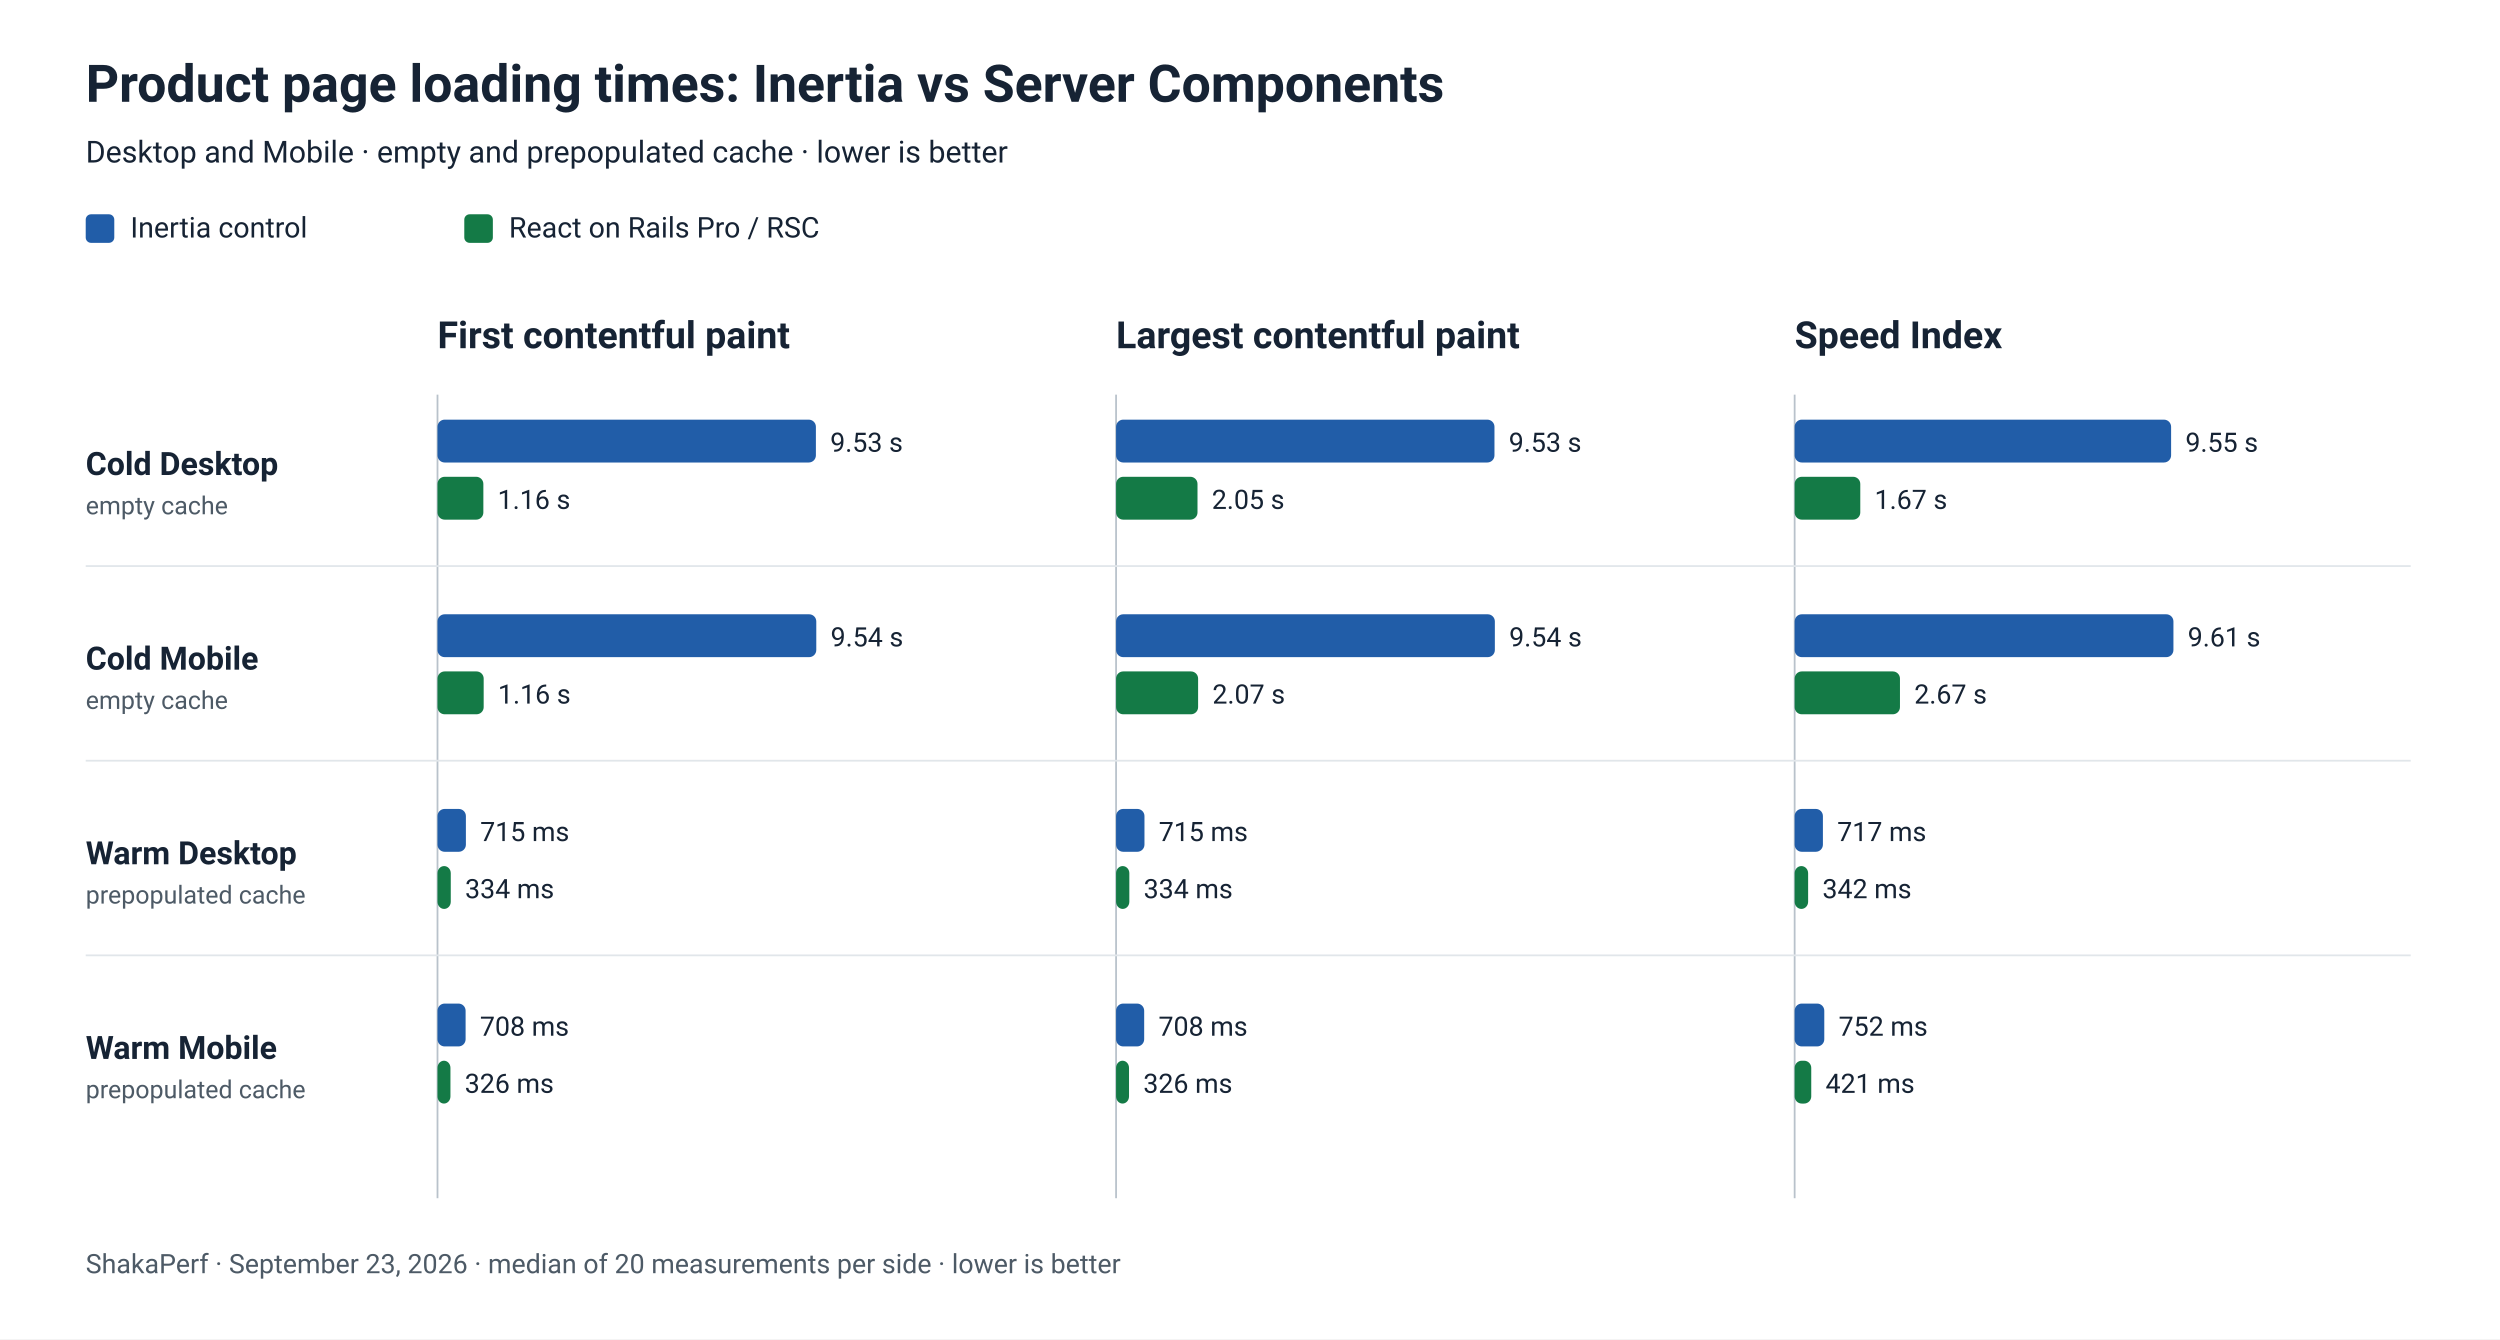
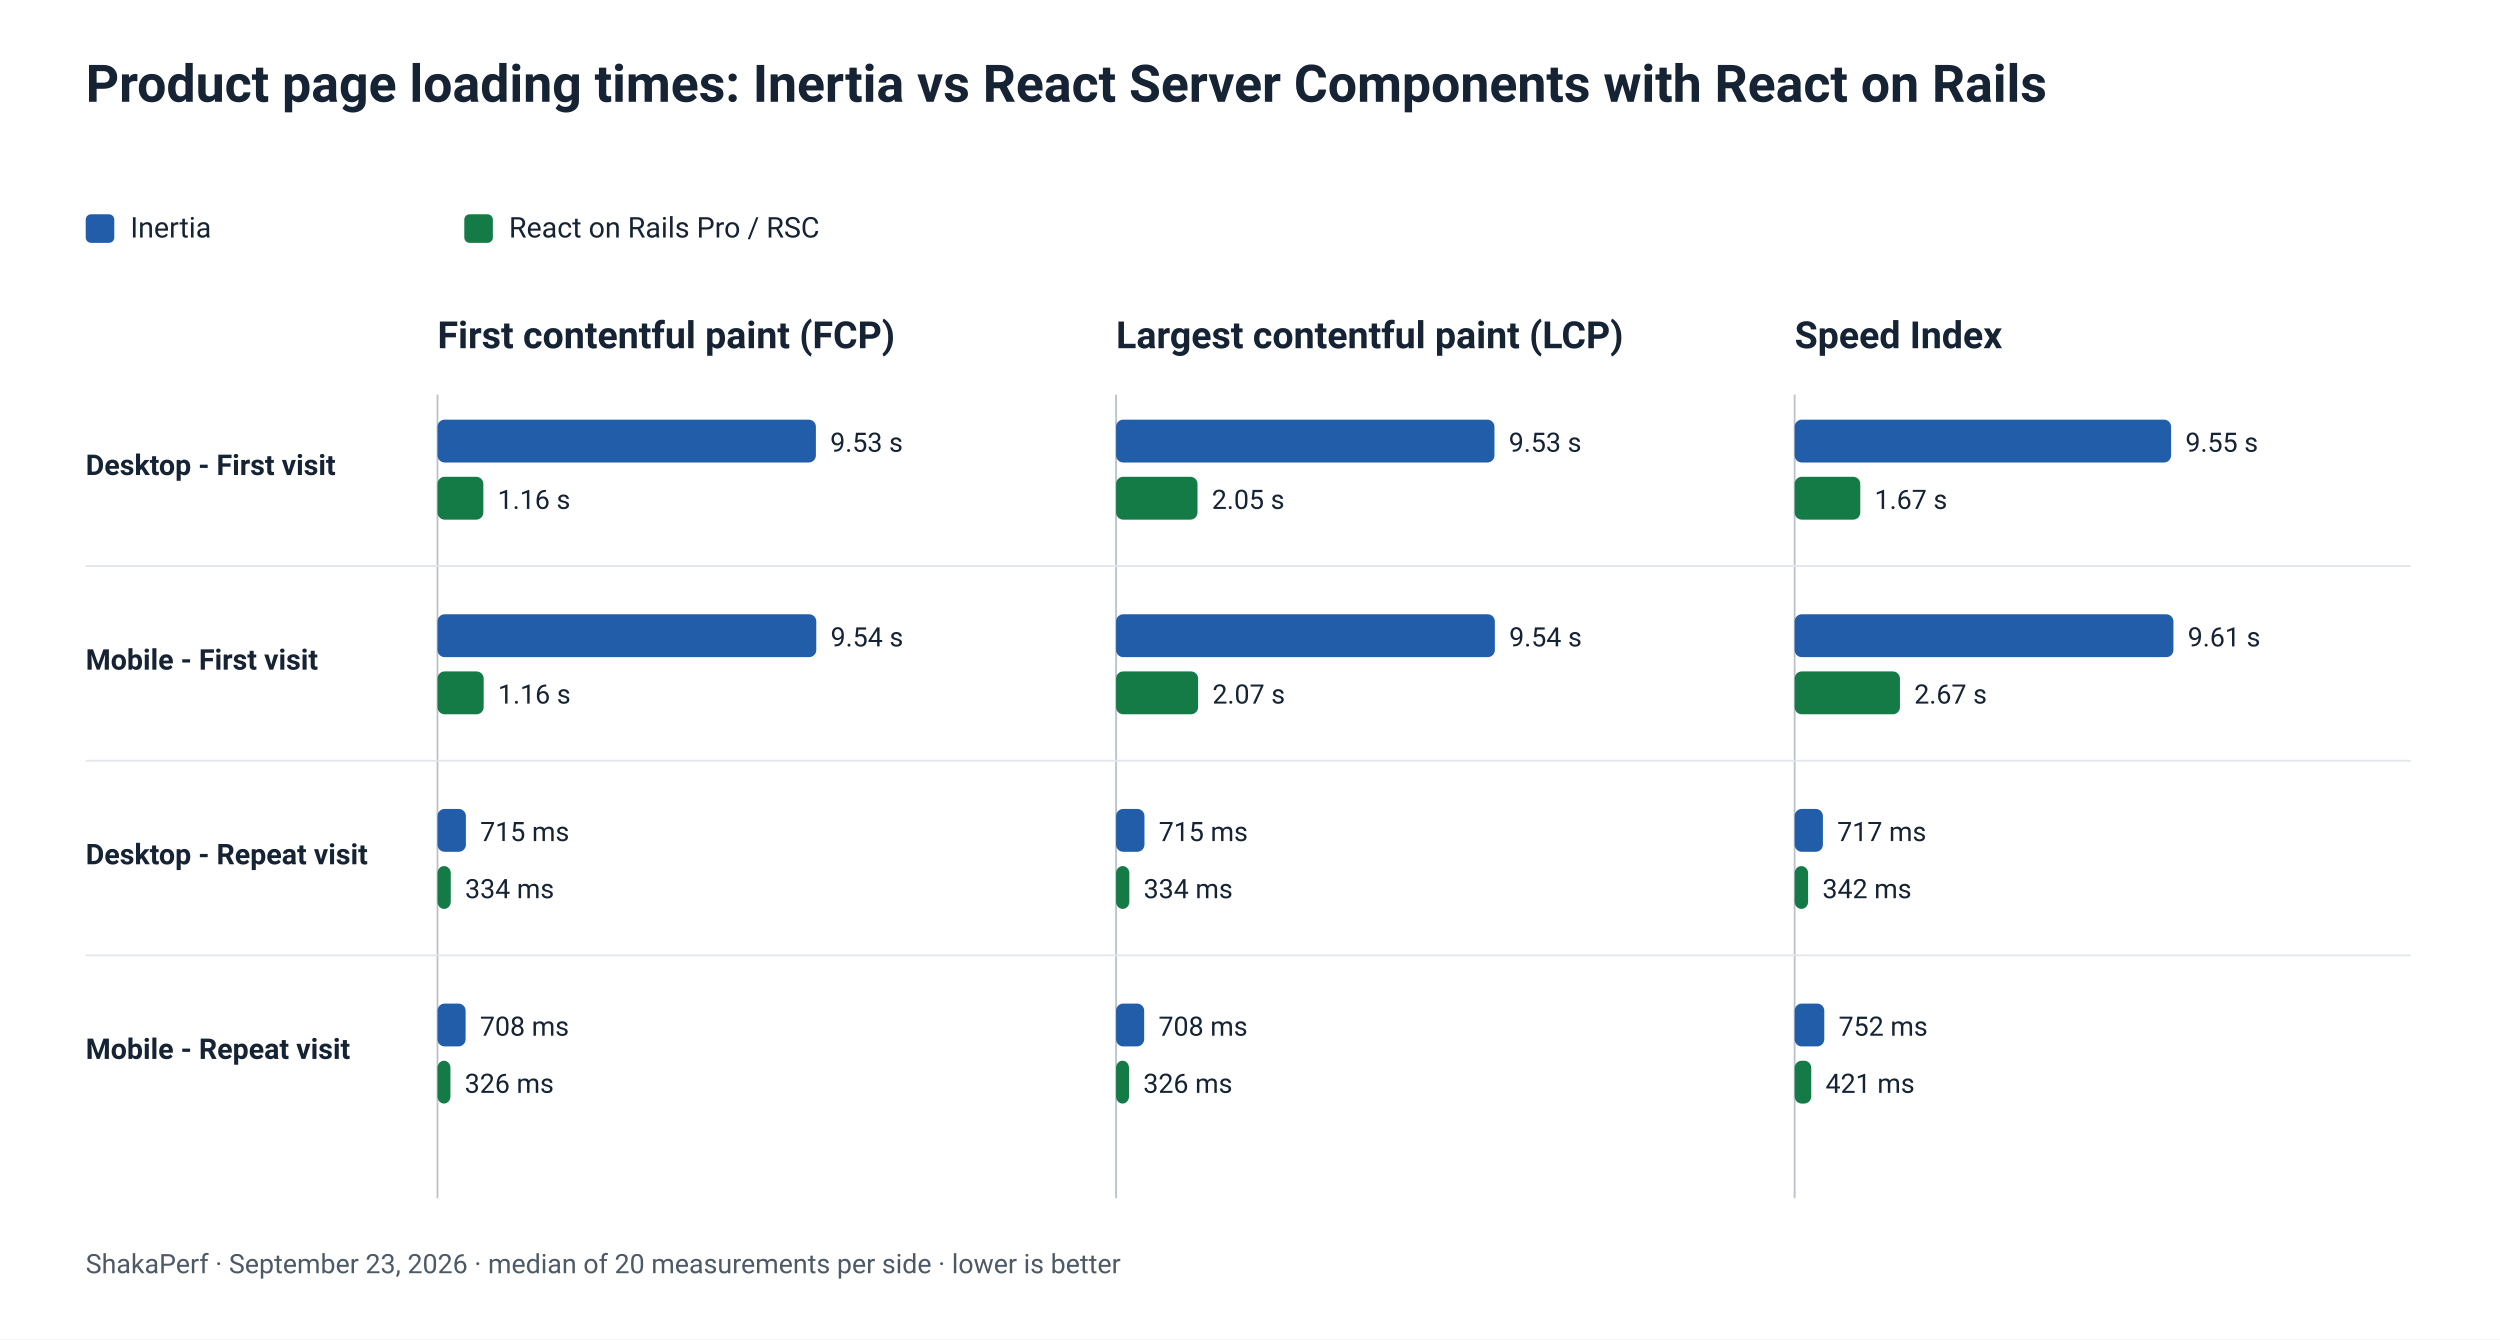
<svg xmlns="http://www.w3.org/2000/svg" viewBox="0 0 1400 750" role="img" aria-labelledby="title description" font-family="ui-sans-serif,-apple-system,'Segoe UI',Roboto,Helvetica,Arial,sans-serif">
  <rect width="1400" height="750" fill="#ffffff" />
-   <text x="48" y="57" font-size="29" fill="#162334" font-weight="700">Product page loading times: Inertia vs Server Components</text>
-   <text x="48" y="91" font-size="17" fill="#162334">Desktop and Mobile · empty and prepopulated cache · lower is better</text>
+   <text x="48" y="57" font-size="29" fill="#162334" font-weight="700">Product page loading times: Inertia vs React Server Components with React on Rails</text>
  <rect x="48" y="120" width="16" height="16" rx="3" fill="#215da8" />
-   <text x="73" y="133" font-size="16" fill="#162334">Inertia control</text>
+   <text x="73" y="133" font-size="16" fill="#162334">Inertia</text>
  <rect x="260" y="120" width="16" height="16" rx="3" fill="#147a46" />
  <text x="285" y="133" font-size="16" fill="#162334">React on Rails Pro / RSC</text>
-   <text x="245" y="195" font-size="21" fill="#162334" font-weight="700">First contentful paint</text>
+   <text x="245" y="195" font-size="21" fill="#162334" font-weight="700">First contentful paint (FCP)</text>
  <line x1="245" y1="221" x2="245" y2="671" stroke="#b9c2cb" />
  <g data-case="product-page-profile-layout-cold-landing-desktop-6fad3788" data-metric="FCP" data-side="control" data-median="9530">
    <rect x="245" y="235" width="211.90" height="24" rx="4" fill="#215da8" />
    <text x="464.899" y="253" font-size="15" fill="#162334">9.53 s</text>
  </g>
  <g data-case="product-page-profile-layout-cold-landing-desktop-6fad3788" data-metric="FCP" data-side="experiment" data-median="1155">
    <rect x="245" y="267" width="25.68" height="24" rx="4" fill="#147a46" />
    <text x="278.681" y="285" font-size="15" fill="#162334">1.16 s</text>
  </g>
  <g data-case="product-page-profile-layout-cold-landing-phone-031456e8" data-metric="FCP" data-side="control" data-median="9540">
    <rect x="245" y="344" width="212.12" height="24" rx="4" fill="#215da8" />
    <text x="465.121" y="362" font-size="15" fill="#162334">9.54 s</text>
  </g>
  <g data-case="product-page-profile-layout-cold-landing-phone-031456e8" data-metric="FCP" data-side="experiment" data-median="1163">
    <rect x="245" y="376" width="25.86" height="24" rx="4" fill="#147a46" />
    <text x="278.859" y="394" font-size="15" fill="#162334">1.16 s</text>
  </g>
  <g data-case="product-page-profile-layout-warm-landing-desktop-266c1124" data-metric="FCP" data-side="control" data-median="715">
    <rect x="245" y="453" width="15.90" height="24" rx="4" fill="#215da8" />
    <text x="268.898" y="471" font-size="15" fill="#162334">715 ms</text>
  </g>
  <g data-case="product-page-profile-layout-warm-landing-desktop-266c1124" data-metric="FCP" data-side="experiment" data-median="334">
    <rect x="245" y="485" width="7.43" height="24" rx="4" fill="#147a46" />
    <text x="260.426" y="503" font-size="15" fill="#162334">334 ms</text>
  </g>
  <g data-case="product-page-profile-layout-warm-landing-phone-87ad03a9" data-metric="FCP" data-side="control" data-median="708">
    <rect x="245" y="562" width="15.74" height="24" rx="4" fill="#215da8" />
    <text x="268.742" y="580" font-size="15" fill="#162334">708 ms</text>
  </g>
  <g data-case="product-page-profile-layout-warm-landing-phone-87ad03a9" data-metric="FCP" data-side="experiment" data-median="326">
    <rect x="245" y="594" width="7.25" height="24" rx="4" fill="#147a46" />
    <text x="260.249" y="612" font-size="15" fill="#162334">326 ms</text>
  </g>
-   <text x="625" y="195" font-size="21" fill="#162334" font-weight="700">Largest contentful paint</text>
+   <text x="625" y="195" font-size="21" fill="#162334" font-weight="700">Largest contentful paint (LCP)</text>
  <line x1="625" y1="221" x2="625" y2="671" stroke="#b9c2cb" />
  <g data-case="product-page-profile-layout-cold-landing-desktop-6fad3788" data-metric="LCP" data-side="control" data-median="9530">
    <rect x="625" y="235" width="211.90" height="24" rx="4" fill="#215da8" />
    <text x="844.899" y="253" font-size="15" fill="#162334">9.53 s</text>
  </g>
  <g data-case="product-page-profile-layout-cold-landing-desktop-6fad3788" data-metric="LCP" data-side="experiment" data-median="2051">
    <rect x="625" y="267" width="45.60" height="24" rx="4" fill="#147a46" />
    <text x="678.604" y="285" font-size="15" fill="#162334">2.05 s</text>
  </g>
  <g data-case="product-page-profile-layout-cold-landing-phone-031456e8" data-metric="LCP" data-side="control" data-median="9540">
    <rect x="625" y="344" width="212.12" height="24" rx="4" fill="#215da8" />
    <text x="845.121" y="362" font-size="15" fill="#162334">9.54 s</text>
  </g>
  <g data-case="product-page-profile-layout-cold-landing-phone-031456e8" data-metric="LCP" data-side="experiment" data-median="2066">
    <rect x="625" y="376" width="45.94" height="24" rx="4" fill="#147a46" />
    <text x="678.937" y="394" font-size="15" fill="#162334">2.07 s</text>
  </g>
  <g data-case="product-page-profile-layout-warm-landing-desktop-266c1124" data-metric="LCP" data-side="control" data-median="715">
    <rect x="625" y="453" width="15.90" height="24" rx="4" fill="#215da8" />
    <text x="648.898" y="471" font-size="15" fill="#162334">715 ms</text>
  </g>
  <g data-case="product-page-profile-layout-warm-landing-desktop-266c1124" data-metric="LCP" data-side="experiment" data-median="334">
    <rect x="625" y="485" width="7.43" height="24" rx="4" fill="#147a46" />
    <text x="640.426" y="503" font-size="15" fill="#162334">334 ms</text>
  </g>
  <g data-case="product-page-profile-layout-warm-landing-phone-87ad03a9" data-metric="LCP" data-side="control" data-median="708">
    <rect x="625" y="562" width="15.74" height="24" rx="4" fill="#215da8" />
    <text x="648.742" y="580" font-size="15" fill="#162334">708 ms</text>
  </g>
  <g data-case="product-page-profile-layout-warm-landing-phone-87ad03a9" data-metric="LCP" data-side="experiment" data-median="326">
    <rect x="625" y="594" width="7.25" height="24" rx="4" fill="#147a46" />
    <text x="640.249" y="612" font-size="15" fill="#162334">326 ms</text>
  </g>
  <text x="1005" y="195" font-size="21" fill="#162334" font-weight="700">Speed Index</text>
  <line x1="1005" y1="221" x2="1005" y2="671" stroke="#b9c2cb" />
  <g data-case="product-page-profile-layout-cold-landing-desktop-6fad3788" data-metric="speed-index" data-side="control" data-median="9548">
    <rect x="1005" y="235" width="210.82" height="24" rx="4" fill="#215da8" />
    <text x="1223.819" y="253" font-size="15" fill="#162334">9.55 s</text>
  </g>
  <g data-case="product-page-profile-layout-cold-landing-desktop-6fad3788" data-metric="speed-index" data-side="experiment" data-median="1665">
    <rect x="1005" y="267" width="36.76" height="24" rx="4" fill="#147a46" />
    <text x="1049.763" y="285" font-size="15" fill="#162334">1.67 s</text>
  </g>
  <g data-case="product-page-profile-layout-cold-landing-phone-031456e8" data-metric="speed-index" data-side="control" data-median="9607">
    <rect x="1005" y="344" width="212.12" height="24" rx="4" fill="#215da8" />
    <text x="1225.121" y="362" font-size="15" fill="#162334">9.61 s</text>
  </g>
  <g data-case="product-page-profile-layout-cold-landing-phone-031456e8" data-metric="speed-index" data-side="experiment" data-median="2671">
    <rect x="1005" y="376" width="58.98" height="24" rx="4" fill="#147a46" />
    <text x="1071.975" y="394" font-size="15" fill="#162334">2.67 s</text>
  </g>
  <g data-case="product-page-profile-layout-warm-landing-desktop-266c1124" data-metric="speed-index" data-side="control" data-median="717">
    <rect x="1005" y="453" width="15.83" height="24" rx="4" fill="#215da8" />
    <text x="1028.831" y="471" font-size="15" fill="#162334">717 ms</text>
  </g>
  <g data-case="product-page-profile-layout-warm-landing-desktop-266c1124" data-metric="speed-index" data-side="experiment" data-median="342">
    <rect x="1005" y="485" width="7.55" height="24" rx="4" fill="#147a46" />
    <text x="1020.551" y="503" font-size="15" fill="#162334">342 ms</text>
  </g>
  <g data-case="product-page-profile-layout-warm-landing-phone-87ad03a9" data-metric="speed-index" data-side="control" data-median="752">
    <rect x="1005" y="562" width="16.60" height="24" rx="4" fill="#215da8" />
    <text x="1029.604" y="580" font-size="15" fill="#162334">752 ms</text>
  </g>
  <g data-case="product-page-profile-layout-warm-landing-phone-87ad03a9" data-metric="speed-index" data-side="experiment" data-median="421">
    <rect x="1005" y="594" width="9.30" height="24" rx="4" fill="#147a46" />
    <text x="1022.296" y="612" font-size="15" fill="#162334">421 ms</text>
  </g>
-   <text x="48" y="266" font-size="18" fill="#162334" font-weight="600">Cold Desktop</text>
-   <text x="48" y="288" font-size="14" fill="#4d5a66">empty cache</text>
+   <text x="48" y="266" font-size="16" fill="#162334" font-weight="600">Desktop - First visit</text>
  <line x1="48" y1="317" x2="1350" y2="317" stroke="#e1e6ea" />
-   <text x="48" y="375" font-size="18" fill="#162334" font-weight="600">Cold Mobile</text>
-   <text x="48" y="397" font-size="14" fill="#4d5a66">empty cache</text>
+   <text x="48" y="375" font-size="16" fill="#162334" font-weight="600">Mobile - First visit</text>
  <line x1="48" y1="426" x2="1350" y2="426" stroke="#e1e6ea" />
-   <text x="48" y="484" font-size="18" fill="#162334" font-weight="600">Warm Desktop</text>
-   <text x="48" y="506" font-size="14" fill="#4d5a66">prepopulated cache</text>
+   <text x="48" y="484" font-size="16" fill="#162334" font-weight="600">Desktop - Repeat visit</text>
  <line x1="48" y1="535" x2="1350" y2="535" stroke="#e1e6ea" />
-   <text x="48" y="593" font-size="18" fill="#162334" font-weight="600">Warm Mobile</text>
-   <text x="48" y="615" font-size="14" fill="#4d5a66">prepopulated cache</text>
+   <text x="48" y="593" font-size="16" fill="#162334" font-weight="600">Mobile - Repeat visit</text>
  <text x="48" y="713" font-size="15" fill="#4d5a66">ShakaPerf · September 23, 2026 · median of 20 measurements per side · lower is better</text>
</svg>
